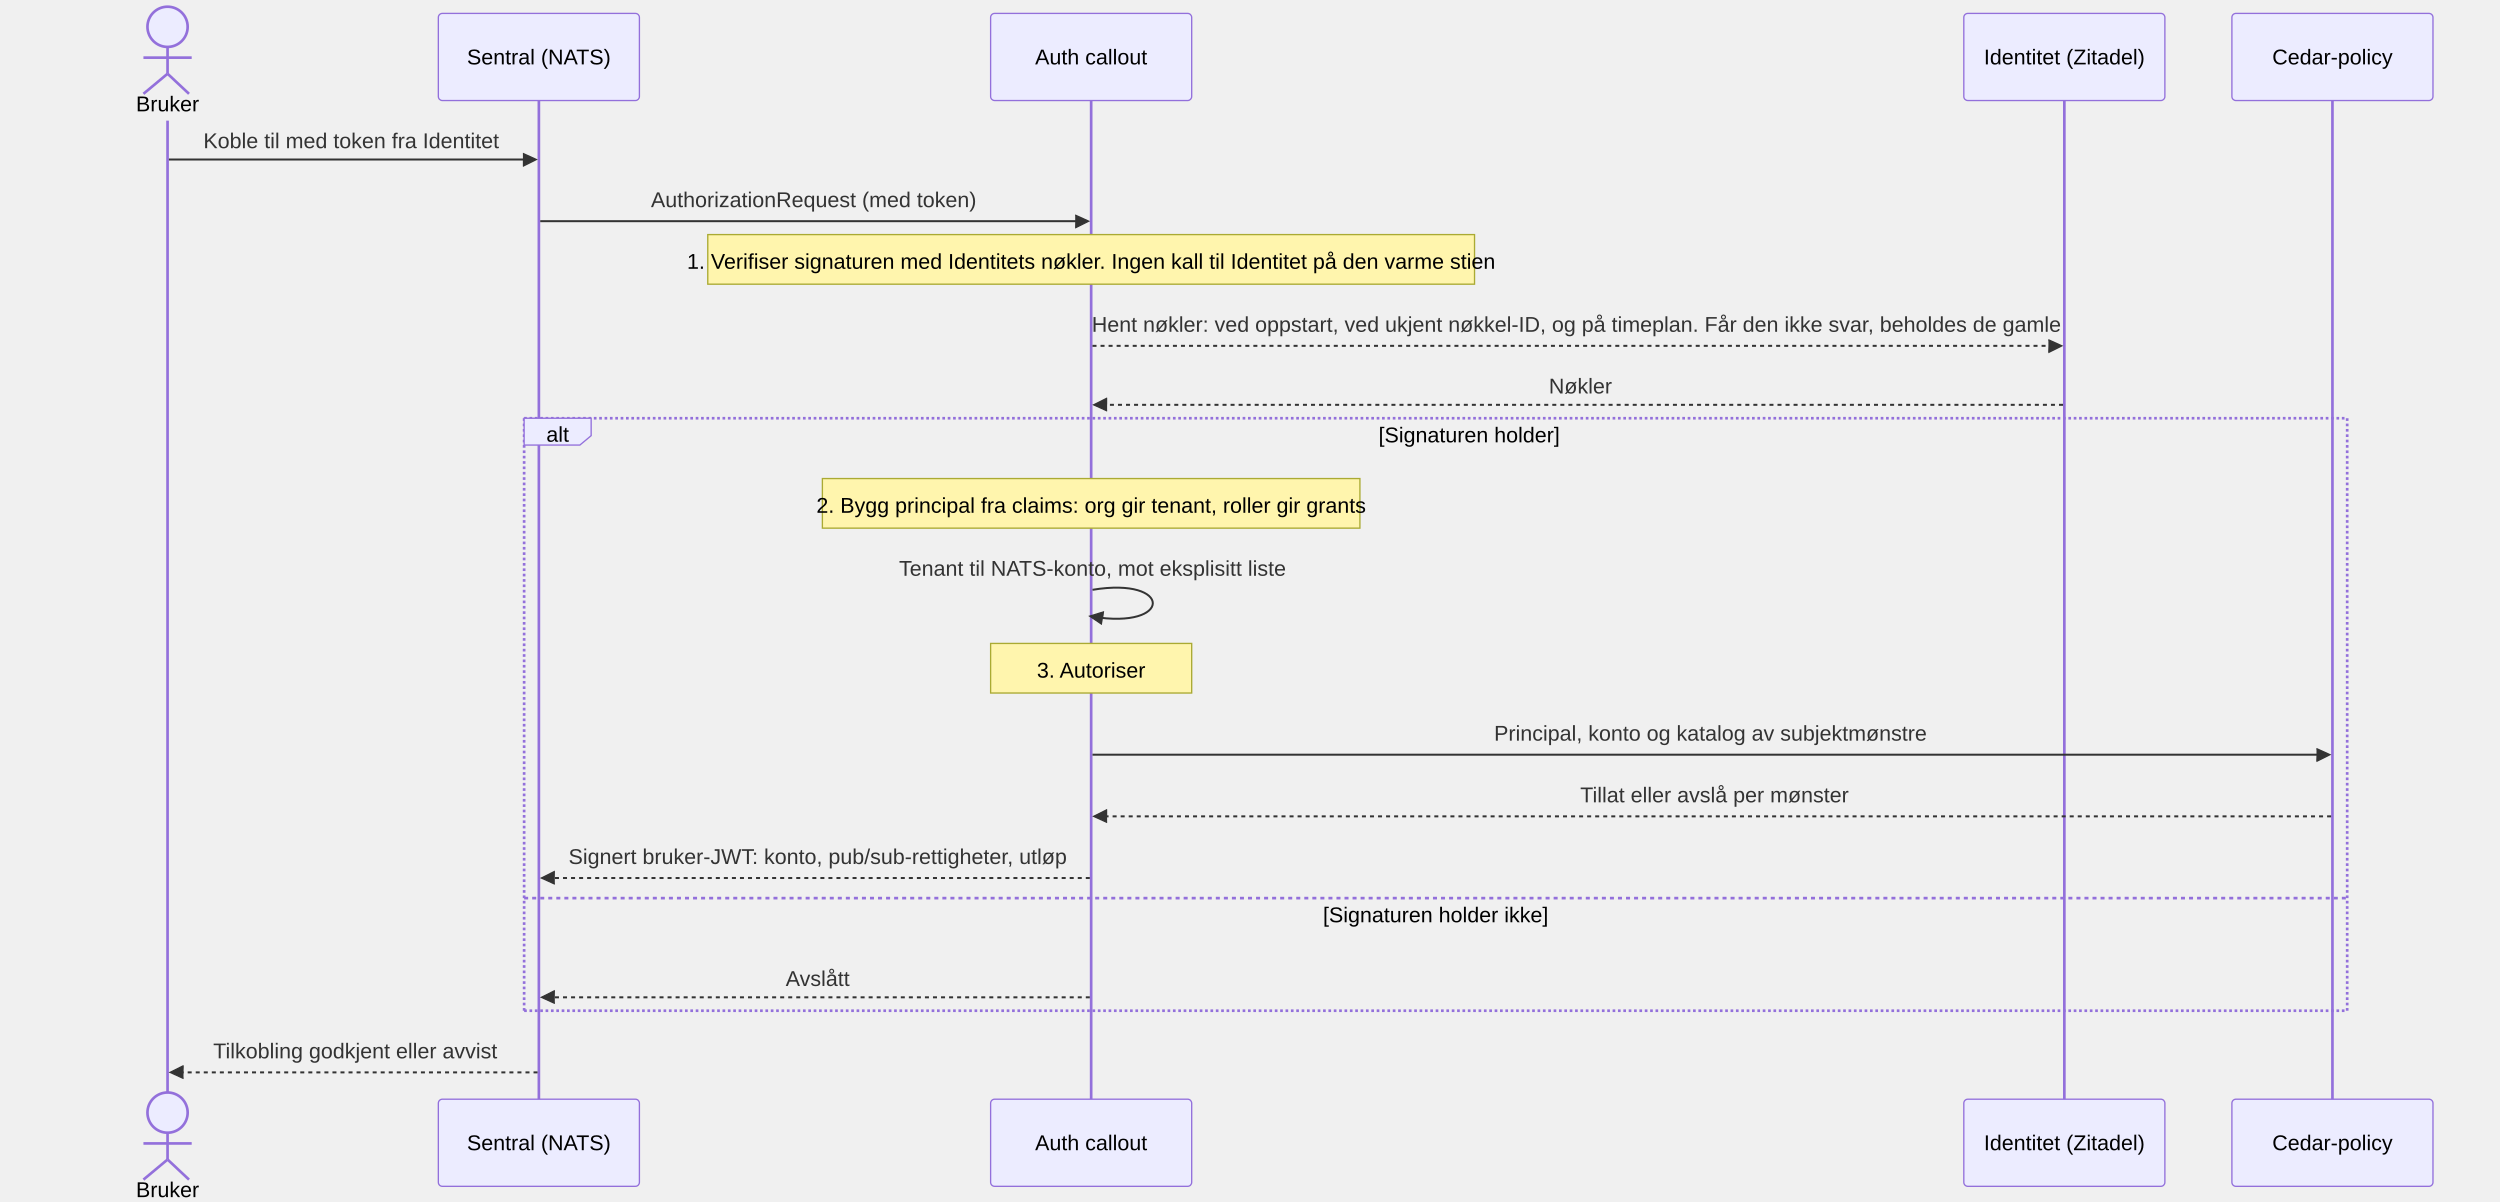
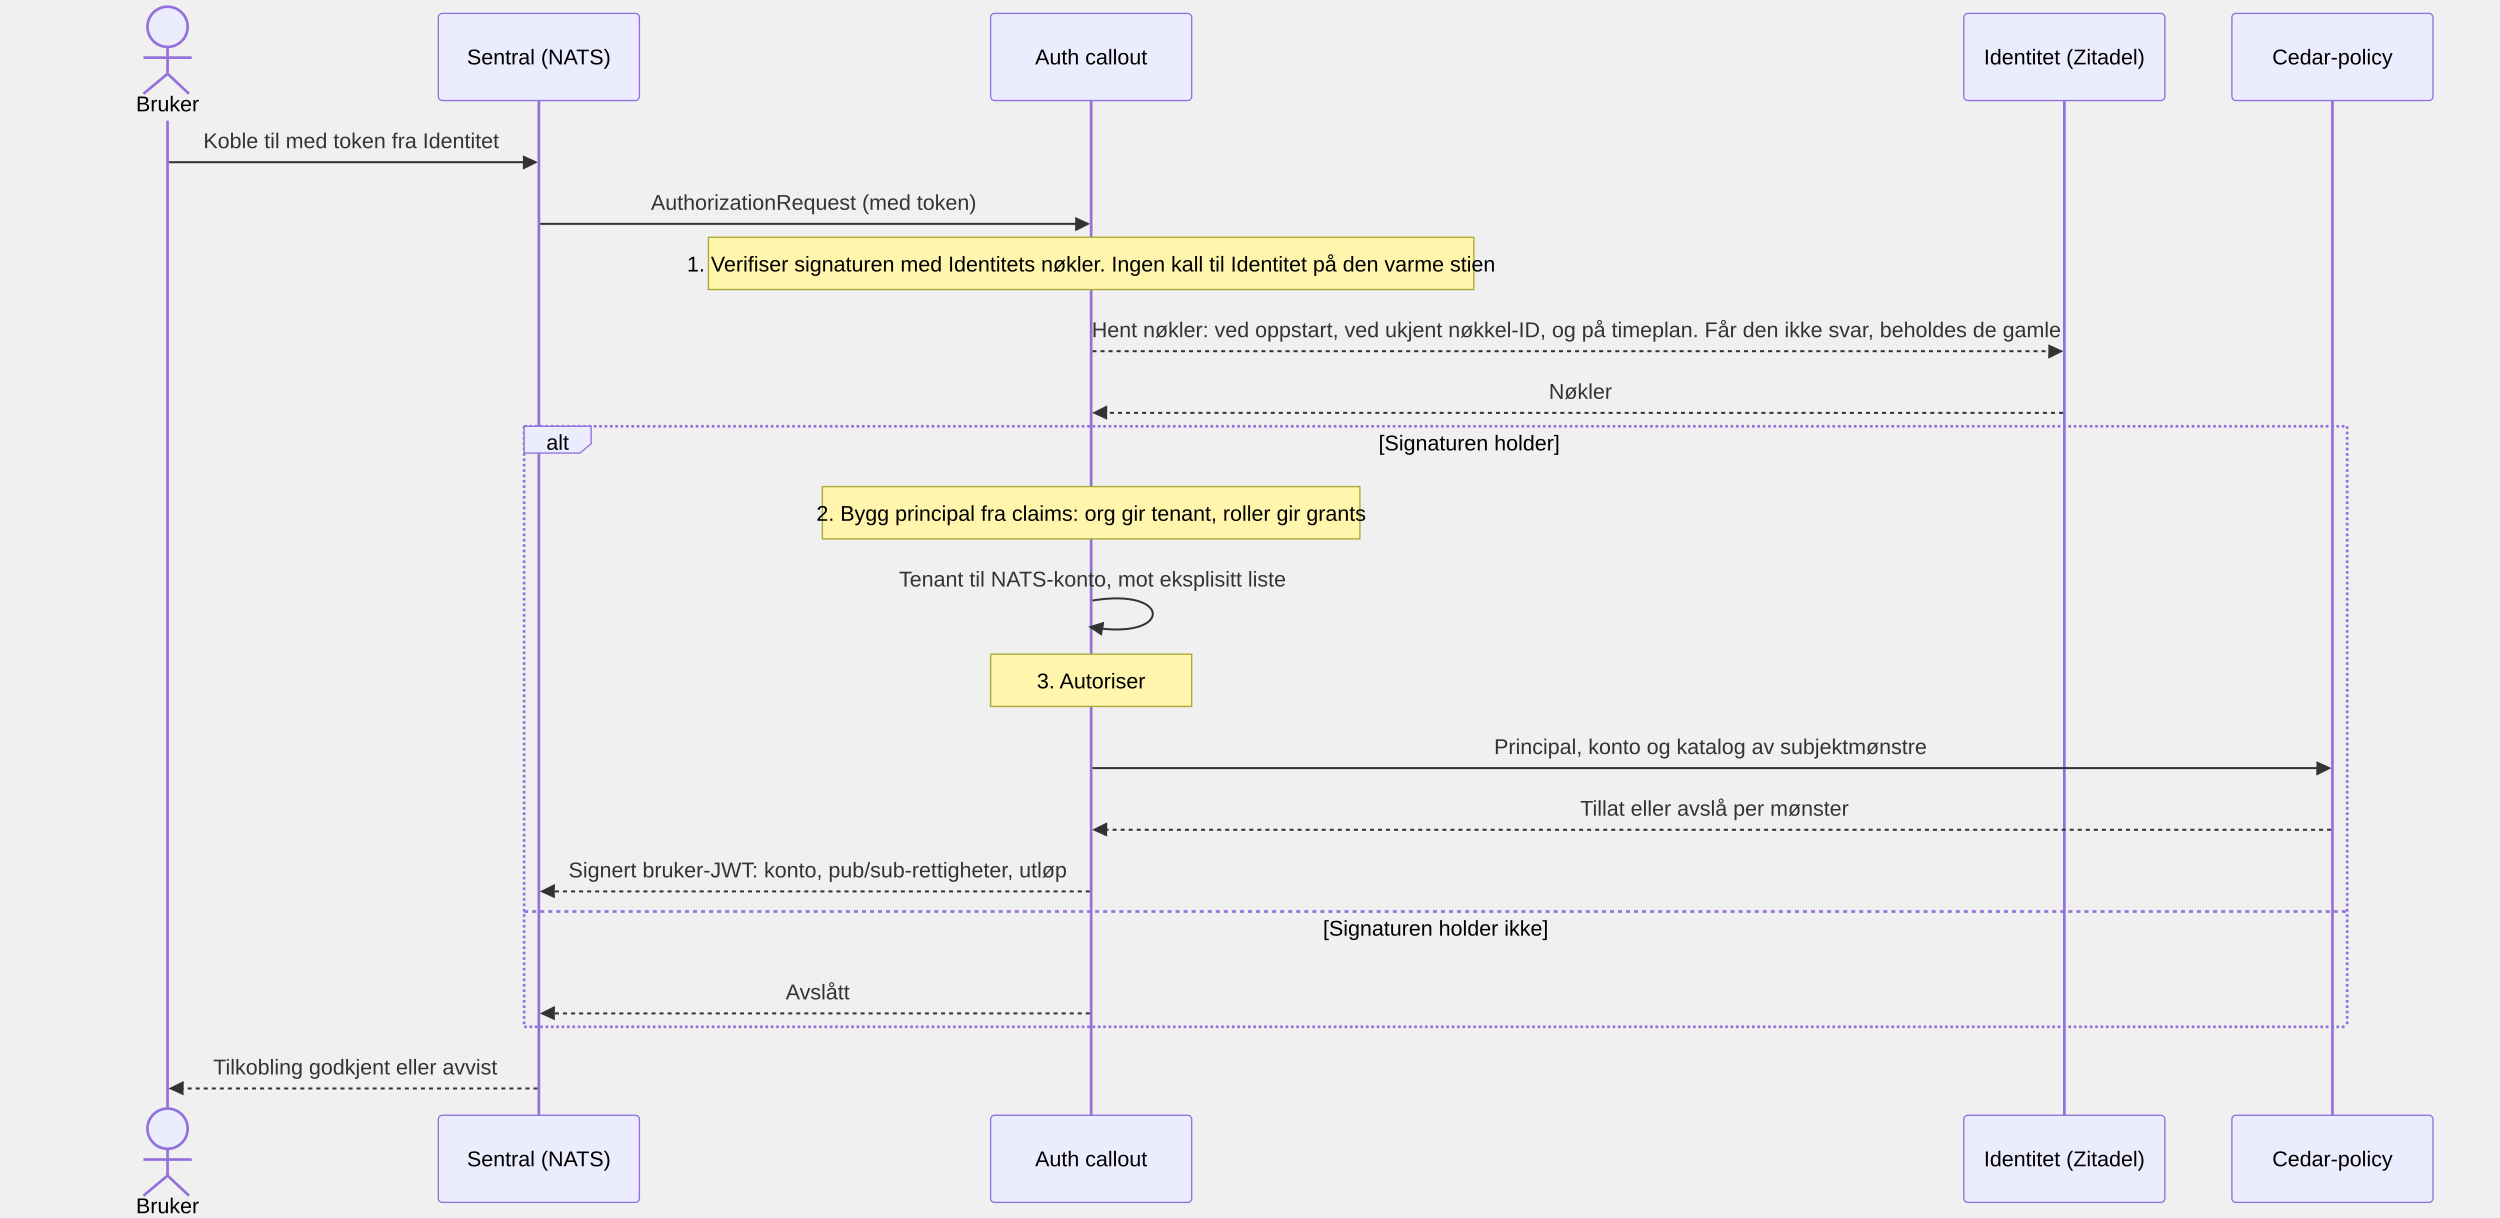
- <svg xmlns="http://www.w3.org/2000/svg" id="my-svg" width="100%" style="max-width: 1865px; background-color: white;" viewBox="-50 -10 1865 896" role="graphics-document document" aria-roledescription="sequence">
+ <svg xmlns="http://www.w3.org/2000/svg" id="my-svg" width="100%" style="max-width: 1865px; background-color: white;" viewBox="-50 -10 1865 908" role="graphics-document document" aria-roledescription="sequence">
  <g>
-     <rect x="1615" y="810" fill="#eaeaea" stroke="#666" width="150" height="65" name="P" rx="3" ry="3" class="actor actor-bottom" />
-     <text x="1690" y="842.5" dominant-baseline="central" alignment-baseline="central" class="actor actor-box" style="text-anchor: middle; font-size: 16px; font-weight: 400;">
+     <rect x="1615" y="822" fill="#eaeaea" stroke="#666" width="150" height="65" name="P" rx="3" ry="3" class="actor actor-bottom" />
+     <text x="1690" y="854.5" dominant-baseline="central" alignment-baseline="central" class="actor actor-box" style="text-anchor: middle; font-size: 16px; font-weight: 400;">
      <tspan x="1690" dy="0">Cedar-policy</tspan>
    </text>
  </g>
  <g>
-     <rect x="1415" y="810" fill="#eaeaea" stroke="#666" width="150" height="65" name="Z" rx="3" ry="3" class="actor actor-bottom" />
-     <text x="1490" y="842.5" dominant-baseline="central" alignment-baseline="central" class="actor actor-box" style="text-anchor: middle; font-size: 16px; font-weight: 400;">
+     <rect x="1415" y="822" fill="#eaeaea" stroke="#666" width="150" height="65" name="Z" rx="3" ry="3" class="actor actor-bottom" />
+     <text x="1490" y="854.5" dominant-baseline="central" alignment-baseline="central" class="actor actor-box" style="text-anchor: middle; font-size: 16px; font-weight: 400;">
      <tspan x="1490" dy="0">Identitet (Zitadel)</tspan>
    </text>
  </g>
  <g>
-     <rect x="689" y="810" fill="#eaeaea" stroke="#666" width="150" height="65" name="C" rx="3" ry="3" class="actor actor-bottom" />
-     <text x="764" y="842.5" dominant-baseline="central" alignment-baseline="central" class="actor actor-box" style="text-anchor: middle; font-size: 16px; font-weight: 400;">
+     <rect x="689" y="822" fill="#eaeaea" stroke="#666" width="150" height="65" name="C" rx="3" ry="3" class="actor actor-bottom" />
+     <text x="764" y="854.5" dominant-baseline="central" alignment-baseline="central" class="actor actor-box" style="text-anchor: middle; font-size: 16px; font-weight: 400;">
      <tspan x="764" dy="0">Auth callout</tspan>
    </text>
  </g>
  <g>
-     <rect x="277" y="810" fill="#eaeaea" stroke="#666" width="150" height="65" name="N" rx="3" ry="3" class="actor actor-bottom" />
-     <text x="352" y="842.5" dominant-baseline="central" alignment-baseline="central" class="actor actor-box" style="text-anchor: middle; font-size: 16px; font-weight: 400;">
+     <rect x="277" y="822" fill="#eaeaea" stroke="#666" width="150" height="65" name="N" rx="3" ry="3" class="actor actor-bottom" />
+     <text x="352" y="854.5" dominant-baseline="central" alignment-baseline="central" class="actor actor-box" style="text-anchor: middle; font-size: 16px; font-weight: 400;">
      <tspan x="352" dy="0">Sentral (NATS)</tspan>
    </text>
  </g>
  <g />
  <g>
-     <line id="actor4" x1="1690" y1="65" x2="1690" y2="810" class="actor-line 200" stroke-width="0.5px" stroke="#999" name="P" data-et="life-line" data-id="P" />
+     <line id="actor4" x1="1690" y1="65" x2="1690" y2="822" class="actor-line 200" stroke-width="0.5px" stroke="#999" name="P" data-et="life-line" data-id="P" />
    <g id="root-4" data-et="participant" data-type="participant" data-id="P">
      <rect x="1615" y="0" fill="#eaeaea" stroke="#666" width="150" height="65" name="P" rx="3" ry="3" class="actor actor-top" />
      <text x="1690" y="32.5" dominant-baseline="central" alignment-baseline="central" class="actor actor-box" style="text-anchor: middle; font-size: 16px; font-weight: 400;">
        <tspan x="1690" dy="0">Cedar-policy</tspan>
      </text>
    </g>
  </g>
  <g>
-     <line id="actor3" x1="1490" y1="65" x2="1490" y2="810" class="actor-line 200" stroke-width="0.5px" stroke="#999" name="Z" data-et="life-line" data-id="Z" />
+     <line id="actor3" x1="1490" y1="65" x2="1490" y2="822" class="actor-line 200" stroke-width="0.5px" stroke="#999" name="Z" data-et="life-line" data-id="Z" />
    <g id="root-3" data-et="participant" data-type="participant" data-id="Z">
      <rect x="1415" y="0" fill="#eaeaea" stroke="#666" width="150" height="65" name="Z" rx="3" ry="3" class="actor actor-top" />
      <text x="1490" y="32.5" dominant-baseline="central" alignment-baseline="central" class="actor actor-box" style="text-anchor: middle; font-size: 16px; font-weight: 400;">
        <tspan x="1490" dy="0">Identitet (Zitadel)</tspan>
      </text>
    </g>
  </g>
  <g>
-     <line id="actor2" x1="764" y1="65" x2="764" y2="810" class="actor-line 200" stroke-width="0.5px" stroke="#999" name="C" data-et="life-line" data-id="C" />
+     <line id="actor2" x1="764" y1="65" x2="764" y2="822" class="actor-line 200" stroke-width="0.5px" stroke="#999" name="C" data-et="life-line" data-id="C" />
    <g id="root-2" data-et="participant" data-type="participant" data-id="C">
      <rect x="689" y="0" fill="#eaeaea" stroke="#666" width="150" height="65" name="C" rx="3" ry="3" class="actor actor-top" />
      <text x="764" y="32.5" dominant-baseline="central" alignment-baseline="central" class="actor actor-box" style="text-anchor: middle; font-size: 16px; font-weight: 400;">
        <tspan x="764" dy="0">Auth callout</tspan>
      </text>
    </g>
  </g>
  <g>
-     <line id="actor1" x1="352" y1="65" x2="352" y2="810" class="actor-line 200" stroke-width="0.5px" stroke="#999" name="N" data-et="life-line" data-id="N" />
+     <line id="actor1" x1="352" y1="65" x2="352" y2="822" class="actor-line 200" stroke-width="0.5px" stroke="#999" name="N" data-et="life-line" data-id="N" />
    <g id="root-1" data-et="participant" data-type="participant" data-id="N">
      <rect x="277" y="0" fill="#eaeaea" stroke="#666" width="150" height="65" name="N" rx="3" ry="3" class="actor actor-top" />
      <text x="352" y="32.5" dominant-baseline="central" alignment-baseline="central" class="actor actor-box" style="text-anchor: middle; font-size: 16px; font-weight: 400;">
        <tspan x="352" dy="0">Sentral (NATS)</tspan>
      </text>
    </g>
  </g>
  <g>
-     <line id="actor0" x1="75" y1="80" x2="75" y2="810" class="actor-line 200" stroke-width="0.5px" stroke="#999" name="U" data-et="life-line" data-id="U" />
+     <line id="actor0" x1="75" y1="80" x2="75" y2="822" class="actor-line 200" stroke-width="0.5px" stroke="#999" name="U" data-et="life-line" data-id="U" />
  </g>
  <style>#my-svg{font-family:"trebuchet ms",verdana,arial,sans-serif;font-size:16px;fill:#333;}@keyframes edge-animation-frame{from{stroke-dashoffset:0;}}@keyframes dash{to{stroke-dashoffset:0;}}#my-svg .edge-animation-slow{stroke-dasharray:9,5!important;stroke-dashoffset:900;animation:dash 50s linear infinite;stroke-linecap:round;}#my-svg .edge-animation-fast{stroke-dasharray:9,5!important;stroke-dashoffset:900;animation:dash 20s linear infinite;stroke-linecap:round;}#my-svg .error-icon{fill:#552222;}#my-svg .error-text{fill:#552222;stroke:#552222;}#my-svg .edge-thickness-normal{stroke-width:1px;}#my-svg .edge-thickness-thick{stroke-width:3.5px;}#my-svg .edge-pattern-solid{stroke-dasharray:0;}#my-svg .edge-thickness-invisible{stroke-width:0;fill:none;}#my-svg .edge-pattern-dashed{stroke-dasharray:3;}#my-svg .edge-pattern-dotted{stroke-dasharray:2;}#my-svg .marker{fill:#333333;stroke:#333333;}#my-svg .marker.cross{stroke:#333333;}#my-svg svg{font-family:"trebuchet ms",verdana,arial,sans-serif;font-size:16px;}#my-svg p{margin:0;}#my-svg .actor{stroke:#9370DB;fill:#ECECFF;stroke-width:1;}#my-svg rect.actor.outer-path[data-look="neo"]{filter:drop-shadow(1px 2px 2px rgba(185, 185, 185, 1));}#my-svg rect.note[data-look="neo"]{stroke:#aaaa33;fill:#fff5ad;filter:drop-shadow(1px 2px 2px rgba(185, 185, 185, 1));}#my-svg text.actor&gt;tspan{fill:black;stroke:none;}#my-svg .actor-line{stroke:#9370DB;}#my-svg .innerArc{stroke-width:1.5;stroke-dasharray:none;}#my-svg .messageLine0{stroke-width:1.5;stroke-dasharray:none;stroke:#333;}#my-svg .messageLine1{stroke-width:1.5;stroke-dasharray:2,2;stroke:#333;}#my-svg [id$="-arrowhead"] path{fill:#333;stroke:#333;}#my-svg .sequenceNumber{fill:white;}#my-svg [id$="-sequencenumber"]{fill:#333;}#my-svg [id$="-crosshead"] path{fill:#333;stroke:#333;}#my-svg .messageText{fill:#333;stroke:none;}#my-svg .labelBox{stroke:#9370DB;fill:#ECECFF;filter:none;}#my-svg .labelText,#my-svg .labelText&gt;tspan{fill:black;stroke:none;}#my-svg .loopText,#my-svg .loopText&gt;tspan{fill:black;stroke:none;}#my-svg .sectionTitle,#my-svg .sectionTitle&gt;tspan{fill:black;stroke:none;}#my-svg .loopLine{stroke-width:2px;stroke-dasharray:2,2;stroke:#9370DB;fill:#9370DB;}#my-svg .note{stroke:#aaaa33;fill:#fff5ad;}#my-svg .noteText,#my-svg .noteText&gt;tspan{fill:black;stroke:none;font-weight:normal;}#my-svg .activation0{fill:#f4f4f4;stroke:#666;}#my-svg .activation1{fill:#f4f4f4;stroke:#666;}#my-svg .activation2{fill:#f4f4f4;stroke:#666;}#my-svg .actorPopupMenu{position:absolute;}#my-svg .actorPopupMenuPanel{position:absolute;fill:#ECECFF;box-shadow:0px 8px 16px 0px rgba(0,0,0,0.2);filter:drop-shadow(3px 5px 2px rgb(0 0 0 / 0.4));}#my-svg .actor-man circle,#my-svg line{fill:#ECECFF;stroke-width:2px;}#my-svg g rect.rect{filter:drop-shadow(1px 2px 2px rgba(185, 185, 185, 1));stroke:#9370DB;}#my-svg .node .neo-node{stroke:#9370DB;}#my-svg [data-look="neo"].node rect,#my-svg [data-look="neo"].cluster rect,#my-svg [data-look="neo"].node polygon{stroke:#9370DB;filter:drop-shadow(1px 2px 2px rgba(185, 185, 185, 1));}#my-svg [data-look="neo"].swimlane.cluster rect{filter:none;}#my-svg [data-look="neo"].node path{stroke:#9370DB;stroke-width:1px;}#my-svg [data-look="neo"].node .outer-path{filter:drop-shadow(1px 2px 2px rgba(185, 185, 185, 1));}#my-svg [data-look="neo"].node .neo-line path{stroke:#9370DB;filter:none;}#my-svg [data-look="neo"].node circle{stroke:#9370DB;filter:drop-shadow(1px 2px 2px rgba(185, 185, 185, 1));}#my-svg [data-look="neo"].node circle .state-start{fill:#000000;}#my-svg [data-look="neo"].icon-shape .icon{fill:#9370DB;filter:drop-shadow(1px 2px 2px rgba(185, 185, 185, 1));}#my-svg [data-look="neo"].icon-shape .icon-neo path{stroke:#9370DB;filter:drop-shadow(1px 2px 2px rgba(185, 185, 185, 1));}#my-svg :root{--mermaid-font-family:"trebuchet ms",verdana,arial,sans-serif;}</style>
  <g />
  <defs>
    <symbol id="my-svg-computer" width="24" height="24">
      <path transform="scale(.5)" d="M2 2v13h20v-13h-20zm18 11h-16v-9h16v9zm-10.228 6l.466-1h3.524l.467 1h-4.457zm14.228 3h-24l2-6h2.104l-1.33 4h18.45l-1.297-4h2.073l2 6zm-5-10h-14v-7h14v7z" />
    </symbol>
  </defs>
  <defs>
    <symbol id="my-svg-database" fill-rule="evenodd" clip-rule="evenodd">
      <path transform="scale(.5)" d="M12.258.001l.256.004.255.005.253.008.251.01.249.012.247.015.246.016.242.019.241.02.239.023.236.024.233.027.231.028.229.031.225.032.223.034.22.036.217.038.214.04.211.041.208.043.205.045.201.046.198.048.194.05.191.051.187.053.183.054.18.056.175.057.172.059.168.06.163.061.16.063.155.064.15.066.074.033.073.033.071.034.07.034.069.035.068.035.067.035.066.035.064.036.064.036.062.036.06.036.06.037.058.037.058.037.055.038.055.038.053.038.052.038.051.039.05.039.048.039.047.039.045.04.044.04.043.04.041.04.04.041.039.041.037.041.036.041.034.041.033.042.032.042.03.042.029.042.027.042.026.043.024.043.023.043.021.043.02.043.018.044.017.043.015.044.013.044.012.044.011.045.009.044.007.045.006.045.004.045.002.045.001.045v17l-.001.045-.002.045-.004.045-.006.045-.007.045-.009.044-.011.045-.012.044-.013.044-.015.044-.017.043-.018.044-.02.043-.021.043-.023.043-.024.043-.026.043-.027.042-.029.042-.03.042-.032.042-.033.042-.034.041-.036.041-.037.041-.039.041-.04.041-.041.04-.043.04-.044.04-.045.04-.047.039-.048.039-.05.039-.051.039-.052.038-.053.038-.055.038-.055.038-.058.037-.058.037-.06.037-.06.036-.062.036-.064.036-.064.036-.066.035-.067.035-.068.035-.069.035-.07.034-.071.034-.073.033-.074.033-.15.066-.155.064-.16.063-.163.061-.168.06-.172.059-.175.057-.18.056-.183.054-.187.053-.191.051-.194.05-.198.048-.201.046-.205.045-.208.043-.211.041-.214.04-.217.038-.22.036-.223.034-.225.032-.229.031-.231.028-.233.027-.236.024-.239.023-.241.02-.242.019-.246.016-.247.015-.249.012-.251.01-.253.008-.255.005-.256.004-.258.001-.258-.001-.256-.004-.255-.005-.253-.008-.251-.01-.249-.012-.247-.015-.245-.016-.243-.019-.241-.02-.238-.023-.236-.024-.234-.027-.231-.028-.228-.031-.226-.032-.223-.034-.22-.036-.217-.038-.214-.04-.211-.041-.208-.043-.204-.045-.201-.046-.198-.048-.195-.05-.19-.051-.187-.053-.184-.054-.179-.056-.176-.057-.172-.059-.167-.06-.164-.061-.159-.063-.155-.064-.151-.066-.074-.033-.072-.033-.072-.034-.07-.034-.069-.035-.068-.035-.067-.035-.066-.035-.064-.036-.063-.036-.062-.036-.061-.036-.06-.037-.058-.037-.057-.037-.056-.038-.055-.038-.053-.038-.052-.038-.051-.039-.049-.039-.049-.039-.046-.039-.046-.04-.044-.04-.043-.04-.041-.04-.04-.041-.039-.041-.037-.041-.036-.041-.034-.041-.033-.042-.032-.042-.03-.042-.029-.042-.027-.042-.026-.043-.024-.043-.023-.043-.021-.043-.02-.043-.018-.044-.017-.043-.015-.044-.013-.044-.012-.044-.011-.045-.009-.044-.007-.045-.006-.045-.004-.045-.002-.045-.001-.045v-17l.001-.045.002-.045.004-.045.006-.045.007-.045.009-.044.011-.045.012-.044.013-.044.015-.044.017-.043.018-.044.02-.043.021-.043.023-.043.024-.043.026-.043.027-.042.029-.042.03-.042.032-.042.033-.042.034-.041.036-.041.037-.041.039-.041.04-.041.041-.04.043-.04.044-.04.046-.04.046-.039.049-.039.049-.039.051-.039.052-.038.053-.038.055-.038.056-.038.057-.037.058-.037.06-.037.061-.036.062-.036.063-.036.064-.036.066-.035.067-.035.068-.035.069-.035.07-.034.072-.034.072-.033.074-.033.151-.066.155-.064.159-.063.164-.061.167-.06.172-.059.176-.057.179-.056.184-.054.187-.053.19-.051.195-.05.198-.048.201-.046.204-.045.208-.043.211-.041.214-.04.217-.038.22-.036.223-.034.226-.032.228-.031.231-.028.234-.027.236-.024.238-.023.241-.02.243-.019.245-.016.247-.015.249-.012.251-.01.253-.008.255-.005.256-.004.258-.001.258.001zm-9.258 20.499v.01l.001.021.003.021.004.022.005.021.006.022.007.022.009.023.01.022.011.023.012.023.013.023.015.023.016.024.017.023.018.024.019.024.021.024.022.025.023.024.024.025.052.049.056.05.061.051.066.051.07.051.075.051.079.052.084.052.088.052.092.052.097.052.102.051.105.052.11.052.114.051.119.051.123.051.127.05.131.05.135.05.139.048.144.049.147.047.152.047.155.047.16.045.163.045.167.043.171.043.176.041.178.041.183.039.187.039.19.037.194.035.197.035.202.033.204.031.209.03.212.029.216.027.219.025.222.024.226.021.23.02.233.018.236.016.24.015.243.012.246.01.249.008.253.005.256.004.259.001.26-.001.257-.004.254-.005.25-.008.247-.011.244-.012.241-.014.237-.016.233-.018.231-.021.226-.021.224-.024.22-.026.216-.027.212-.028.21-.031.205-.031.202-.034.198-.034.194-.036.191-.037.187-.039.183-.04.179-.04.175-.042.172-.043.168-.044.163-.045.16-.046.155-.046.152-.047.148-.048.143-.049.139-.049.136-.05.131-.05.126-.05.123-.051.118-.052.114-.051.11-.052.106-.052.101-.052.096-.052.092-.052.088-.053.083-.051.079-.052.074-.052.07-.051.065-.051.06-.051.056-.05.051-.05.023-.024.023-.025.021-.024.02-.024.019-.024.018-.024.017-.024.015-.023.014-.024.013-.023.012-.023.01-.023.01-.022.008-.022.006-.022.006-.022.004-.022.004-.021.001-.021.001-.021v-4.127l-.077.055-.08.053-.083.054-.085.053-.087.052-.09.052-.093.051-.095.05-.097.05-.1.049-.102.049-.105.048-.106.047-.109.047-.111.046-.114.045-.115.045-.118.044-.12.043-.122.042-.124.042-.126.041-.128.04-.13.04-.132.038-.134.038-.135.037-.138.037-.139.035-.142.035-.143.034-.144.033-.147.032-.148.031-.15.03-.151.03-.153.029-.154.027-.156.027-.158.026-.159.025-.161.024-.162.023-.163.022-.165.021-.166.02-.167.019-.169.018-.169.017-.171.016-.173.015-.173.014-.175.013-.175.012-.177.011-.178.01-.179.008-.179.008-.181.006-.182.005-.182.004-.184.003-.184.002h-.37l-.184-.002-.184-.003-.182-.004-.182-.005-.181-.006-.179-.008-.179-.008-.178-.01-.176-.011-.176-.012-.175-.013-.173-.014-.172-.015-.171-.016-.17-.017-.169-.018-.167-.019-.166-.02-.165-.021-.163-.022-.162-.023-.161-.024-.159-.025-.157-.026-.156-.027-.155-.027-.153-.029-.151-.03-.15-.03-.148-.031-.146-.032-.145-.033-.143-.034-.141-.035-.14-.035-.137-.037-.136-.037-.134-.038-.132-.038-.13-.04-.128-.04-.126-.041-.124-.042-.122-.042-.12-.044-.117-.043-.116-.045-.113-.045-.112-.046-.109-.047-.106-.047-.105-.048-.102-.049-.1-.049-.097-.05-.095-.05-.093-.052-.09-.051-.087-.052-.085-.053-.083-.054-.08-.054-.077-.054v4.127zm0-5.654v.011l.001.021.003.021.004.021.005.022.006.022.007.022.009.022.01.022.011.023.012.023.013.023.015.024.016.023.017.024.018.024.019.024.021.024.022.024.023.025.024.024.052.05.056.05.061.05.066.051.07.051.075.052.079.051.084.052.088.052.092.052.097.052.102.052.105.052.11.051.114.051.119.052.123.05.127.051.131.05.135.049.139.049.144.048.147.048.152.047.155.046.16.045.163.045.167.044.171.042.176.042.178.04.183.04.187.038.19.037.194.036.197.034.202.033.204.032.209.03.212.028.216.027.219.025.222.024.226.022.23.02.233.018.236.016.24.014.243.012.246.01.249.008.253.006.256.003.259.001.26-.001.257-.003.254-.006.25-.008.247-.01.244-.012.241-.015.237-.016.233-.018.231-.02.226-.022.224-.024.22-.025.216-.027.212-.029.21-.03.205-.032.202-.033.198-.035.194-.036.191-.037.187-.039.183-.039.179-.041.175-.042.172-.043.168-.044.163-.045.16-.045.155-.047.152-.047.148-.048.143-.048.139-.05.136-.049.131-.05.126-.051.123-.051.118-.051.114-.052.11-.052.106-.052.101-.052.096-.052.092-.052.088-.052.083-.052.079-.052.074-.051.07-.052.065-.051.06-.05.056-.051.051-.049.023-.025.023-.024.021-.025.02-.024.019-.024.018-.024.017-.024.015-.023.014-.023.013-.024.012-.022.01-.023.01-.023.008-.022.006-.022.006-.022.004-.021.004-.022.001-.021.001-.021v-4.139l-.077.054-.08.054-.083.054-.085.052-.087.053-.09.051-.093.051-.095.051-.097.05-.1.049-.102.049-.105.048-.106.047-.109.047-.111.046-.114.045-.115.044-.118.044-.12.044-.122.042-.124.042-.126.041-.128.04-.13.039-.132.039-.134.038-.135.037-.138.036-.139.036-.142.035-.143.033-.144.033-.147.033-.148.031-.15.03-.151.03-.153.028-.154.028-.156.027-.158.026-.159.025-.161.024-.162.023-.163.022-.165.021-.166.02-.167.019-.169.018-.169.017-.171.016-.173.015-.173.014-.175.013-.175.012-.177.011-.178.009-.179.009-.179.007-.181.007-.182.005-.182.004-.184.003-.184.002h-.37l-.184-.002-.184-.003-.182-.004-.182-.005-.181-.007-.179-.007-.179-.009-.178-.009-.176-.011-.176-.012-.175-.013-.173-.014-.172-.015-.171-.016-.17-.017-.169-.018-.167-.019-.166-.02-.165-.021-.163-.022-.162-.023-.161-.024-.159-.025-.157-.026-.156-.027-.155-.028-.153-.028-.151-.03-.15-.03-.148-.031-.146-.033-.145-.033-.143-.033-.141-.035-.14-.036-.137-.036-.136-.037-.134-.038-.132-.039-.13-.039-.128-.04-.126-.041-.124-.042-.122-.043-.12-.043-.117-.044-.116-.044-.113-.046-.112-.046-.109-.046-.106-.047-.105-.048-.102-.049-.1-.049-.097-.05-.095-.051-.093-.051-.09-.051-.087-.053-.085-.052-.083-.054-.08-.054-.077-.054v4.139zm0-5.666v.011l.001.02.003.022.004.021.005.022.006.021.007.022.009.023.01.022.011.023.012.023.013.023.015.023.016.024.017.024.018.023.019.024.021.025.022.024.023.024.024.025.052.05.056.05.061.05.066.051.07.051.075.052.079.051.084.052.088.052.092.052.097.052.102.052.105.051.11.052.114.051.119.051.123.051.127.05.131.05.135.05.139.049.144.048.147.048.152.047.155.046.16.045.163.045.167.043.171.043.176.042.178.04.183.04.187.038.19.037.194.036.197.034.202.033.204.032.209.03.212.028.216.027.219.025.222.024.226.021.23.02.233.018.236.017.24.014.243.012.246.01.249.008.253.006.256.003.259.001.26-.001.257-.003.254-.006.25-.008.247-.01.244-.013.241-.014.237-.016.233-.018.231-.02.226-.022.224-.024.22-.025.216-.027.212-.029.21-.03.205-.032.202-.033.198-.035.194-.036.191-.037.187-.039.183-.039.179-.041.175-.042.172-.043.168-.044.163-.045.16-.045.155-.047.152-.047.148-.048.143-.049.139-.049.136-.049.131-.051.126-.05.123-.051.118-.052.114-.051.11-.052.106-.052.101-.052.096-.052.092-.052.088-.052.083-.052.079-.052.074-.052.07-.051.065-.051.06-.051.056-.05.051-.049.023-.025.023-.025.021-.024.02-.024.019-.024.018-.024.017-.024.015-.023.014-.024.013-.023.012-.023.01-.022.01-.023.008-.022.006-.022.006-.022.004-.022.004-.021.001-.021.001-.021v-4.153l-.077.054-.08.054-.083.053-.085.053-.087.053-.09.051-.093.051-.095.051-.097.05-.1.049-.102.048-.105.048-.106.048-.109.046-.111.046-.114.046-.115.044-.118.044-.12.043-.122.043-.124.042-.126.041-.128.04-.13.039-.132.039-.134.038-.135.037-.138.036-.139.036-.142.034-.143.034-.144.033-.147.032-.148.032-.15.03-.151.03-.153.028-.154.028-.156.027-.158.026-.159.024-.161.024-.162.023-.163.023-.165.021-.166.02-.167.019-.169.018-.169.017-.171.016-.173.015-.173.014-.175.013-.175.012-.177.01-.178.01-.179.009-.179.007-.181.006-.182.006-.182.004-.184.003-.184.001-.185.001-.185-.001-.184-.001-.184-.003-.182-.004-.182-.006-.181-.006-.179-.007-.179-.009-.178-.01-.176-.01-.176-.012-.175-.013-.173-.014-.172-.015-.171-.016-.17-.017-.169-.018-.167-.019-.166-.02-.165-.021-.163-.023-.162-.023-.161-.024-.159-.024-.157-.026-.156-.027-.155-.028-.153-.028-.151-.03-.15-.03-.148-.032-.146-.032-.145-.033-.143-.034-.141-.034-.14-.036-.137-.036-.136-.037-.134-.038-.132-.039-.13-.039-.128-.041-.126-.041-.124-.041-.122-.043-.12-.043-.117-.044-.116-.044-.113-.046-.112-.046-.109-.046-.106-.048-.105-.048-.102-.048-.1-.05-.097-.049-.095-.051-.093-.051-.09-.052-.087-.052-.085-.053-.083-.053-.08-.054-.077-.054v4.153zm8.74-8.179l-.257.004-.254.005-.25.008-.247.011-.244.012-.241.014-.237.016-.233.018-.231.021-.226.022-.224.023-.22.026-.216.027-.212.028-.21.031-.205.032-.202.033-.198.034-.194.036-.191.038-.187.038-.183.04-.179.041-.175.042-.172.043-.168.043-.163.045-.16.046-.155.046-.152.048-.148.048-.143.048-.139.049-.136.05-.131.05-.126.051-.123.051-.118.051-.114.052-.11.052-.106.052-.101.052-.096.052-.092.052-.088.052-.083.052-.079.052-.074.051-.07.052-.065.051-.06.05-.056.05-.051.05-.023.025-.023.024-.021.024-.02.025-.019.024-.018.024-.017.023-.015.024-.014.023-.013.023-.012.023-.01.023-.01.022-.008.022-.006.023-.006.021-.004.022-.004.021-.001.021-.001.021.001.021.001.021.004.021.004.022.006.021.006.023.008.022.01.022.01.023.012.023.013.023.014.023.015.024.017.023.018.024.019.024.02.025.021.024.023.024.023.025.051.05.056.05.06.05.065.051.07.052.074.051.079.052.083.052.088.052.092.052.096.052.101.052.106.052.11.052.114.052.118.051.123.051.126.051.131.05.136.05.139.049.143.048.148.048.152.048.155.046.16.046.163.045.168.043.172.043.175.042.179.041.183.04.187.038.191.038.194.036.198.034.202.033.205.032.21.031.212.028.216.027.22.026.224.023.226.022.231.021.233.018.237.016.241.014.244.012.247.011.25.008.254.005.257.004.26.001.26-.001.257-.004.254-.005.25-.008.247-.011.244-.012.241-.014.237-.016.233-.018.231-.021.226-.022.224-.023.22-.026.216-.027.212-.028.21-.031.205-.032.202-.033.198-.034.194-.036.191-.038.187-.038.183-.04.179-.041.175-.042.172-.043.168-.043.163-.045.16-.046.155-.046.152-.048.148-.048.143-.048.139-.049.136-.05.131-.05.126-.051.123-.051.118-.051.114-.052.11-.052.106-.052.101-.052.096-.052.092-.052.088-.052.083-.052.079-.052.074-.051.07-.052.065-.051.06-.05.056-.05.051-.05.023-.025.023-.024.021-.024.02-.025.019-.024.018-.024.017-.023.015-.024.014-.023.013-.023.012-.023.01-.023.01-.022.008-.022.006-.023.006-.021.004-.022.004-.021.001-.021.001-.021-.001-.021-.001-.021-.004-.021-.004-.022-.006-.021-.006-.023-.008-.022-.01-.022-.01-.023-.012-.023-.013-.023-.014-.023-.015-.024-.017-.023-.018-.024-.019-.024-.02-.025-.021-.024-.023-.024-.023-.025-.051-.05-.056-.05-.06-.05-.065-.051-.07-.052-.074-.051-.079-.052-.083-.052-.088-.052-.092-.052-.096-.052-.101-.052-.106-.052-.11-.052-.114-.052-.118-.051-.123-.051-.126-.051-.131-.05-.136-.05-.139-.049-.143-.048-.148-.048-.152-.048-.155-.046-.16-.046-.163-.045-.168-.043-.172-.043-.175-.042-.179-.041-.183-.04-.187-.038-.191-.038-.194-.036-.198-.034-.202-.033-.205-.032-.21-.031-.212-.028-.216-.027-.22-.026-.224-.023-.226-.022-.231-.021-.233-.018-.237-.016-.241-.014-.244-.012-.247-.011-.25-.008-.254-.005-.257-.004-.26-.001-.26.001z" />
    </symbol>
  </defs>
  <defs>
    <symbol id="my-svg-clock" width="24" height="24">
      <path transform="scale(.5)" d="M12 2c5.514 0 10 4.486 10 10s-4.486 10-10 10-10-4.486-10-10 4.486-10 10-10zm0-2c-6.627 0-12 5.373-12 12s5.373 12 12 12 12-5.373 12-12-5.373-12-12-12zm5.848 12.459c.202.038.202.333.001.372-1.907.361-6.045 1.111-6.547 1.111-.719 0-1.301-.582-1.301-1.301 0-.512.77-5.447 1.125-7.445.034-.192.312-.181.343.014l.985 6.238 5.394 1.011z" />
    </symbol>
  </defs>
  <defs>
    <marker id="my-svg-arrowhead" refX="7.9" refY="5" markerUnits="userSpaceOnUse" markerWidth="12" markerHeight="12" orient="auto-start-reverse">
      <path d="M -1 0 L 10 5 L 0 10 z" />
    </marker>
  </defs>
  <defs>
    <marker id="my-svg-crosshead" markerWidth="15" markerHeight="8" orient="auto" refX="4" refY="4.5">
      <path fill="none" stroke="#000000" stroke-width="1pt" d="M 1,2 L 6,7 M 6,2 L 1,7" style="stroke-dasharray: 0, 0;" />
    </marker>
  </defs>
  <defs>
    <marker id="my-svg-filled-head" refX="15.5" refY="7" markerWidth="20" markerHeight="28" orient="auto">
      <path d="M 18,7 L9,13 L14,7 L9,1 Z" />
    </marker>
  </defs>
  <defs>
    <marker id="my-svg-sequencenumber" refX="15" refY="15" markerWidth="60" markerHeight="40" orient="auto">
      <circle cx="15" cy="15" r="6" />
    </marker>
  </defs>
  <defs>
    <marker id="my-svg-solidTopArrowHead" refX="7.9" refY="7.25" markerUnits="userSpaceOnUse" markerWidth="12" markerHeight="12" orient="auto-start-reverse">
      <path d="M 0 0 L 10 8 L 0 8 z" />
    </marker>
  </defs>
  <defs>
    <marker id="my-svg-solidBottomArrowHead" refX="7.9" refY="0.75" markerUnits="userSpaceOnUse" markerWidth="12" markerHeight="12" orient="auto-start-reverse">
      <path d="M 0 0 L 10 0 L 0 8 z" />
    </marker>
  </defs>
  <defs>
    <marker id="my-svg-stickTopArrowHead" refX="7.5" refY="7" markerUnits="userSpaceOnUse" markerWidth="12" markerHeight="12" orient="auto-start-reverse">
      <path d="M 0 0 L 7 7" stroke="black" stroke-width="1.5" fill="none" />
    </marker>
  </defs>
  <defs>
    <marker id="my-svg-stickBottomArrowHead" refX="7.5" refY="0" markerUnits="userSpaceOnUse" markerWidth="12" markerHeight="12" orient="auto-start-reverse">
      <path d="M 0 7 L 7 0" stroke="black" stroke-width="1.5" fill="none" />
    </marker>
  </defs>
  <g data-et="note" data-id="i2">
-     <rect x="478" y="165" fill="#EDF2AE" stroke="#666" width="572" height="37" class="note" />
-     <text x="764" y="170" text-anchor="middle" dominant-baseline="middle" alignment-baseline="middle" class="noteText" dy="1em" style="font-size: 16px; font-weight: 400;">
+     <rect x="478.5" y="167" fill="#EDF2AE" stroke="#666" width="571" height="39" class="note" />
+     <text x="764" y="172" text-anchor="middle" dominant-baseline="middle" alignment-baseline="middle" class="noteText" dy="1em" style="font-size: 16px; font-weight: 400;">
      <tspan x="764">1. Verifiser signaturen med Identitets nøkler. Ingen kall til Identitet på den varme stien</tspan>
    </text>
  </g>
  <g data-et="note" data-id="i6">
-     <rect x="563.5" y="347" fill="#EDF2AE" stroke="#666" width="401" height="37" class="note" />
-     <text x="764" y="352" text-anchor="middle" dominant-baseline="middle" alignment-baseline="middle" class="noteText" dy="1em" style="font-size: 16px; font-weight: 400;">
+     <rect x="563.5" y="353" fill="#EDF2AE" stroke="#666" width="401" height="39" class="note" />
+     <text x="764" y="358" text-anchor="middle" dominant-baseline="middle" alignment-baseline="middle" class="noteText" dy="1em" style="font-size: 16px; font-weight: 400;">
      <tspan x="764">2. Bygg principal fra claims: org gir tenant, roller gir grants</tspan>
    </text>
  </g>
  <g data-et="note" data-id="i8">
-     <rect x="689" y="470" fill="#EDF2AE" stroke="#666" width="150" height="37" class="note" />
-     <text x="764" y="475" text-anchor="middle" dominant-baseline="middle" alignment-baseline="middle" class="noteText" dy="1em" style="font-size: 16px; font-weight: 400;">
+     <rect x="689" y="478" fill="#EDF2AE" stroke="#666" width="150" height="39" class="note" />
+     <text x="764" y="483" text-anchor="middle" dominant-baseline="middle" alignment-baseline="middle" class="noteText" dy="1em" style="font-size: 16px; font-weight: 400;">
      <tspan x="764">3. Autoriser</tspan>
    </text>
  </g>
  <g data-et="control-structure" data-id="i14">
-     <line x1="341" y1="302" x2="1701" y2="302" class="loopLine" />
-     <line x1="1701" y1="302" x2="1701" y2="744" class="loopLine" />
-     <line x1="341" y1="744" x2="1701" y2="744" class="loopLine" />
-     <line x1="341" y1="302" x2="341" y2="744" class="loopLine" />
-     <line x1="341" y1="660" x2="1701" y2="660" class="loopLine" style="stroke-dasharray: 3, 3;" />
-     <polygon points="341,302 391,302 391,315 382.6,322 341,322" class="labelBox" />
-     <text x="366" y="315" text-anchor="middle" dominant-baseline="middle" alignment-baseline="middle" class="labelText" style="font-size: 16px; font-weight: 400;">alt</text>
-     <text x="1046" y="320" text-anchor="middle" class="loopText" style="font-size: 16px; font-weight: 400;">
+     <line x1="341" y1="308" x2="1701" y2="308" class="loopLine" />
+     <line x1="1701" y1="308" x2="1701" y2="756" class="loopLine" />
+     <line x1="341" y1="756" x2="1701" y2="756" class="loopLine" />
+     <line x1="341" y1="308" x2="341" y2="756" class="loopLine" />
+     <line x1="341" y1="670" x2="1701" y2="670" class="loopLine" style="stroke-dasharray: 3, 3;" />
+     <polygon points="341,308 391,308 391,321 382.6,328 341,328" class="labelBox" />
+     <text x="366" y="321" text-anchor="middle" dominant-baseline="middle" alignment-baseline="middle" class="labelText" style="font-size: 16px; font-weight: 400;">alt</text>
+     <text x="1046" y="326" text-anchor="middle" class="loopText" style="font-size: 16px; font-weight: 400;">
      <tspan x="1046">[Signaturen holder]</tspan>
    </text>
-     <text x="1021" y="678" text-anchor="middle" class="sectionTitle" style="font-size: 16px; font-weight: 400;">[Signaturen holder ikke]</text>
+     <text x="1021" y="688" text-anchor="middle" class="sectionTitle" style="font-size: 16px; font-weight: 400;">[Signaturen holder ikke]</text>
  </g>
  <g class="actor-man actor-top" name="U" data-et="participant" data-type="actor" data-id="U" style="stroke: rgb(147, 112, 219);">
    <line id="actor-man-torso0" x1="75" y1="25" x2="75" y2="45" />
    <line id="actor-man-arms0" x1="57" y1="33" x2="93" y2="33" />
    <line x1="57" y1="60" x2="75" y2="45" />
    <line x1="75" y1="45" x2="91" y2="60" />
    <circle cx="75" cy="10" r="15" width="150" height="65" />
    <text x="75" y="67.5" dominant-baseline="central" alignment-baseline="central" class="actor actor-man" style="text-anchor: middle; font-size: 16px; font-weight: 400;">
      <tspan x="75" dy="0">Bruker</tspan>
    </text>
  </g>
  <text x="212" y="80" text-anchor="middle" dominant-baseline="middle" alignment-baseline="middle" class="messageText" dy="1em" style="font-size: 16px; font-weight: 400;">Koble til med token fra Identitet</text>
-   <line x1="76" y1="109" x2="348" y2="109" class="messageLine0" data-et="message" data-id="i0" data-from="U" data-to="N" stroke-width="2" stroke="none" marker-end="url(#my-svg-arrowhead)" style="fill: none;" />
-   <text x="557" y="124" text-anchor="middle" dominant-baseline="middle" alignment-baseline="middle" class="messageText" dy="1em" style="font-size: 16px; font-weight: 400;">AuthorizationRequest (med token)</text>
-   <line x1="353" y1="155" x2="760" y2="155" class="messageLine0" data-et="message" data-id="i1" data-from="N" data-to="C" stroke-width="2" stroke="none" marker-end="url(#my-svg-arrowhead)" style="fill: none;" />
-   <text x="1126" y="217" text-anchor="middle" dominant-baseline="middle" alignment-baseline="middle" class="messageText" dy="1em" style="font-size: 16px; font-weight: 400;">Hent nøkler: ved oppstart, ved ukjent nøkkel-ID, og på timeplan. Får den ikke svar, beholdes de gamle</text>
-   <line x1="765" y1="248" x2="1486" y2="248" class="messageLine1" data-et="message" data-id="i3" data-from="C" data-to="Z" stroke-width="2" stroke="none" marker-end="url(#my-svg-arrowhead)" style="stroke-dasharray: 3, 3; fill: none;" />
-   <text x="1129" y="263" text-anchor="middle" dominant-baseline="middle" alignment-baseline="middle" class="messageText" dy="1em" style="font-size: 16px; font-weight: 400;">Nøkler</text>
-   <line x1="1489" y1="292" x2="768" y2="292" class="messageLine1" data-et="message" data-id="i4" data-from="Z" data-to="C" stroke-width="2" stroke="none" marker-end="url(#my-svg-arrowhead)" style="stroke-dasharray: 3, 3; fill: none;" />
-   <text x="765" y="399" text-anchor="middle" dominant-baseline="middle" alignment-baseline="middle" class="messageText" dy="1em" style="font-size: 16px; font-weight: 400;">Tenant til NATS-konto, mot eksplisitt liste</text>
-   <path d="M 765,430 C 825,420 825,460 765,450" class="messageLine0" data-et="message" data-id="i7" data-from="C" data-to="C" stroke-width="2" stroke="none" marker-end="url(#my-svg-arrowhead)" style="fill: none;" />
-   <text x="1226" y="522" text-anchor="middle" dominant-baseline="middle" alignment-baseline="middle" class="messageText" dy="1em" style="font-size: 16px; font-weight: 400;">Principal, konto og katalog av subjektmønstre</text>
-   <line x1="765" y1="553" x2="1686" y2="553" class="messageLine0" data-et="message" data-id="i9" data-from="C" data-to="P" stroke-width="2" stroke="none" marker-end="url(#my-svg-arrowhead)" style="fill: none;" />
-   <text x="1229" y="568" text-anchor="middle" dominant-baseline="middle" alignment-baseline="middle" class="messageText" dy="1em" style="font-size: 16px; font-weight: 400;">Tillat eller avslå per mønster</text>
-   <line x1="1689" y1="599" x2="768" y2="599" class="messageLine1" data-et="message" data-id="i10" data-from="P" data-to="C" stroke-width="2" stroke="none" marker-end="url(#my-svg-arrowhead)" style="stroke-dasharray: 3, 3; fill: none;" />
-   <text x="560" y="614" text-anchor="middle" dominant-baseline="middle" alignment-baseline="middle" class="messageText" dy="1em" style="font-size: 16px; font-weight: 400;">Signert bruker-JWT: konto, pub/sub-rettigheter, utløp</text>
-   <line x1="763" y1="645" x2="356" y2="645" class="messageLine1" data-et="message" data-id="i11" data-from="C" data-to="N" stroke-width="2" stroke="none" marker-end="url(#my-svg-arrowhead)" style="stroke-dasharray: 3, 3; fill: none;" />
-   <text x="560" y="705" text-anchor="middle" dominant-baseline="middle" alignment-baseline="middle" class="messageText" dy="1em" style="font-size: 16px; font-weight: 400;">Avslått</text>
-   <line x1="763" y1="734" x2="356" y2="734" class="messageLine1" data-et="message" data-id="i13" data-from="C" data-to="N" stroke-width="2" stroke="none" marker-end="url(#my-svg-arrowhead)" style="stroke-dasharray: 3, 3; fill: none;" />
-   <text x="215" y="759" text-anchor="middle" dominant-baseline="middle" alignment-baseline="middle" class="messageText" dy="1em" style="font-size: 16px; font-weight: 400;">Tilkobling godkjent eller avvist</text>
-   <line x1="351" y1="790" x2="79" y2="790" class="messageLine1" data-et="message" data-id="i15" data-from="N" data-to="U" stroke-width="2" stroke="none" marker-end="url(#my-svg-arrowhead)" style="stroke-dasharray: 3, 3; fill: none;" />
+   <line x1="76" y1="111" x2="348" y2="111" class="messageLine0" data-et="message" data-id="i0" data-from="U" data-to="N" stroke-width="2" stroke="none" marker-end="url(#my-svg-arrowhead)" style="fill: none;" />
+   <text x="557" y="126" text-anchor="middle" dominant-baseline="middle" alignment-baseline="middle" class="messageText" dy="1em" style="font-size: 16px; font-weight: 400;">AuthorizationRequest (med token)</text>
+   <line x1="353" y1="157" x2="760" y2="157" class="messageLine0" data-et="message" data-id="i1" data-from="N" data-to="C" stroke-width="2" stroke="none" marker-end="url(#my-svg-arrowhead)" style="fill: none;" />
+   <text x="1126" y="221" text-anchor="middle" dominant-baseline="middle" alignment-baseline="middle" class="messageText" dy="1em" style="font-size: 16px; font-weight: 400;">Hent nøkler: ved oppstart, ved ukjent nøkkel-ID, og på timeplan. Får den ikke svar, beholdes de gamle</text>
+   <line x1="765" y1="252" x2="1486" y2="252" class="messageLine1" data-et="message" data-id="i3" data-from="C" data-to="Z" stroke-width="2" stroke="none" marker-end="url(#my-svg-arrowhead)" style="stroke-dasharray: 3, 3; fill: none;" />
+   <text x="1129" y="267" text-anchor="middle" dominant-baseline="middle" alignment-baseline="middle" class="messageText" dy="1em" style="font-size: 16px; font-weight: 400;">Nøkler</text>
+   <line x1="1489" y1="298" x2="768" y2="298" class="messageLine1" data-et="message" data-id="i4" data-from="Z" data-to="C" stroke-width="2" stroke="none" marker-end="url(#my-svg-arrowhead)" style="stroke-dasharray: 3, 3; fill: none;" />
+   <text x="765" y="407" text-anchor="middle" dominant-baseline="middle" alignment-baseline="middle" class="messageText" dy="1em" style="font-size: 16px; font-weight: 400;">Tenant til NATS-konto, mot eksplisitt liste</text>
+   <path d="M 765,438 C 825,428 825,468 765,458" class="messageLine0" data-et="message" data-id="i7" data-from="C" data-to="C" stroke-width="2" stroke="none" marker-end="url(#my-svg-arrowhead)" style="fill: none;" />
+   <text x="1226" y="532" text-anchor="middle" dominant-baseline="middle" alignment-baseline="middle" class="messageText" dy="1em" style="font-size: 16px; font-weight: 400;">Principal, konto og katalog av subjektmønstre</text>
+   <line x1="765" y1="563" x2="1686" y2="563" class="messageLine0" data-et="message" data-id="i9" data-from="C" data-to="P" stroke-width="2" stroke="none" marker-end="url(#my-svg-arrowhead)" style="fill: none;" />
+   <text x="1229" y="578" text-anchor="middle" dominant-baseline="middle" alignment-baseline="middle" class="messageText" dy="1em" style="font-size: 16px; font-weight: 400;">Tillat eller avslå per mønster</text>
+   <line x1="1689" y1="609" x2="768" y2="609" class="messageLine1" data-et="message" data-id="i10" data-from="P" data-to="C" stroke-width="2" stroke="none" marker-end="url(#my-svg-arrowhead)" style="stroke-dasharray: 3, 3; fill: none;" />
+   <text x="560" y="624" text-anchor="middle" dominant-baseline="middle" alignment-baseline="middle" class="messageText" dy="1em" style="font-size: 16px; font-weight: 400;">Signert bruker-JWT: konto, pub/sub-rettigheter, utløp</text>
+   <line x1="763" y1="655" x2="356" y2="655" class="messageLine1" data-et="message" data-id="i11" data-from="C" data-to="N" stroke-width="2" stroke="none" marker-end="url(#my-svg-arrowhead)" style="stroke-dasharray: 3, 3; fill: none;" />
+   <text x="560" y="715" text-anchor="middle" dominant-baseline="middle" alignment-baseline="middle" class="messageText" dy="1em" style="font-size: 16px; font-weight: 400;">Avslått</text>
+   <line x1="763" y1="746" x2="356" y2="746" class="messageLine1" data-et="message" data-id="i13" data-from="C" data-to="N" stroke-width="2" stroke="none" marker-end="url(#my-svg-arrowhead)" style="stroke-dasharray: 3, 3; fill: none;" />
+   <text x="215" y="771" text-anchor="middle" dominant-baseline="middle" alignment-baseline="middle" class="messageText" dy="1em" style="font-size: 16px; font-weight: 400;">Tilkobling godkjent eller avvist</text>
+   <line x1="351" y1="802" x2="79" y2="802" class="messageLine1" data-et="message" data-id="i15" data-from="N" data-to="U" stroke-width="2" stroke="none" marker-end="url(#my-svg-arrowhead)" style="stroke-dasharray: 3, 3; fill: none;" />
  <g class="actor-man actor-bottom" name="U" style="stroke: rgb(147, 112, 219);">
-     <line id="actor-man-torso4" x1="75" y1="835" x2="75" y2="855" />
-     <line id="actor-man-arms4" x1="57" y1="843" x2="93" y2="843" />
-     <line x1="57" y1="870" x2="75" y2="855" />
-     <line x1="75" y1="855" x2="91" y2="870" />
-     <circle cx="75" cy="820" r="15" width="150" height="65" />
-     <text x="75" y="877.5" dominant-baseline="central" alignment-baseline="central" class="actor actor-man" style="text-anchor: middle; font-size: 16px; font-weight: 400;">
+     <line id="actor-man-torso4" x1="75" y1="847" x2="75" y2="867" />
+     <line id="actor-man-arms4" x1="57" y1="855" x2="93" y2="855" />
+     <line x1="57" y1="882" x2="75" y2="867" />
+     <line x1="75" y1="867" x2="91" y2="882" />
+     <circle cx="75" cy="832" r="15" width="150" height="65" />
+     <text x="75" y="889.5" dominant-baseline="central" alignment-baseline="central" class="actor actor-man" style="text-anchor: middle; font-size: 16px; font-weight: 400;">
      <tspan x="75" dy="0">Bruker</tspan>
    </text>
  </g>
</svg>
